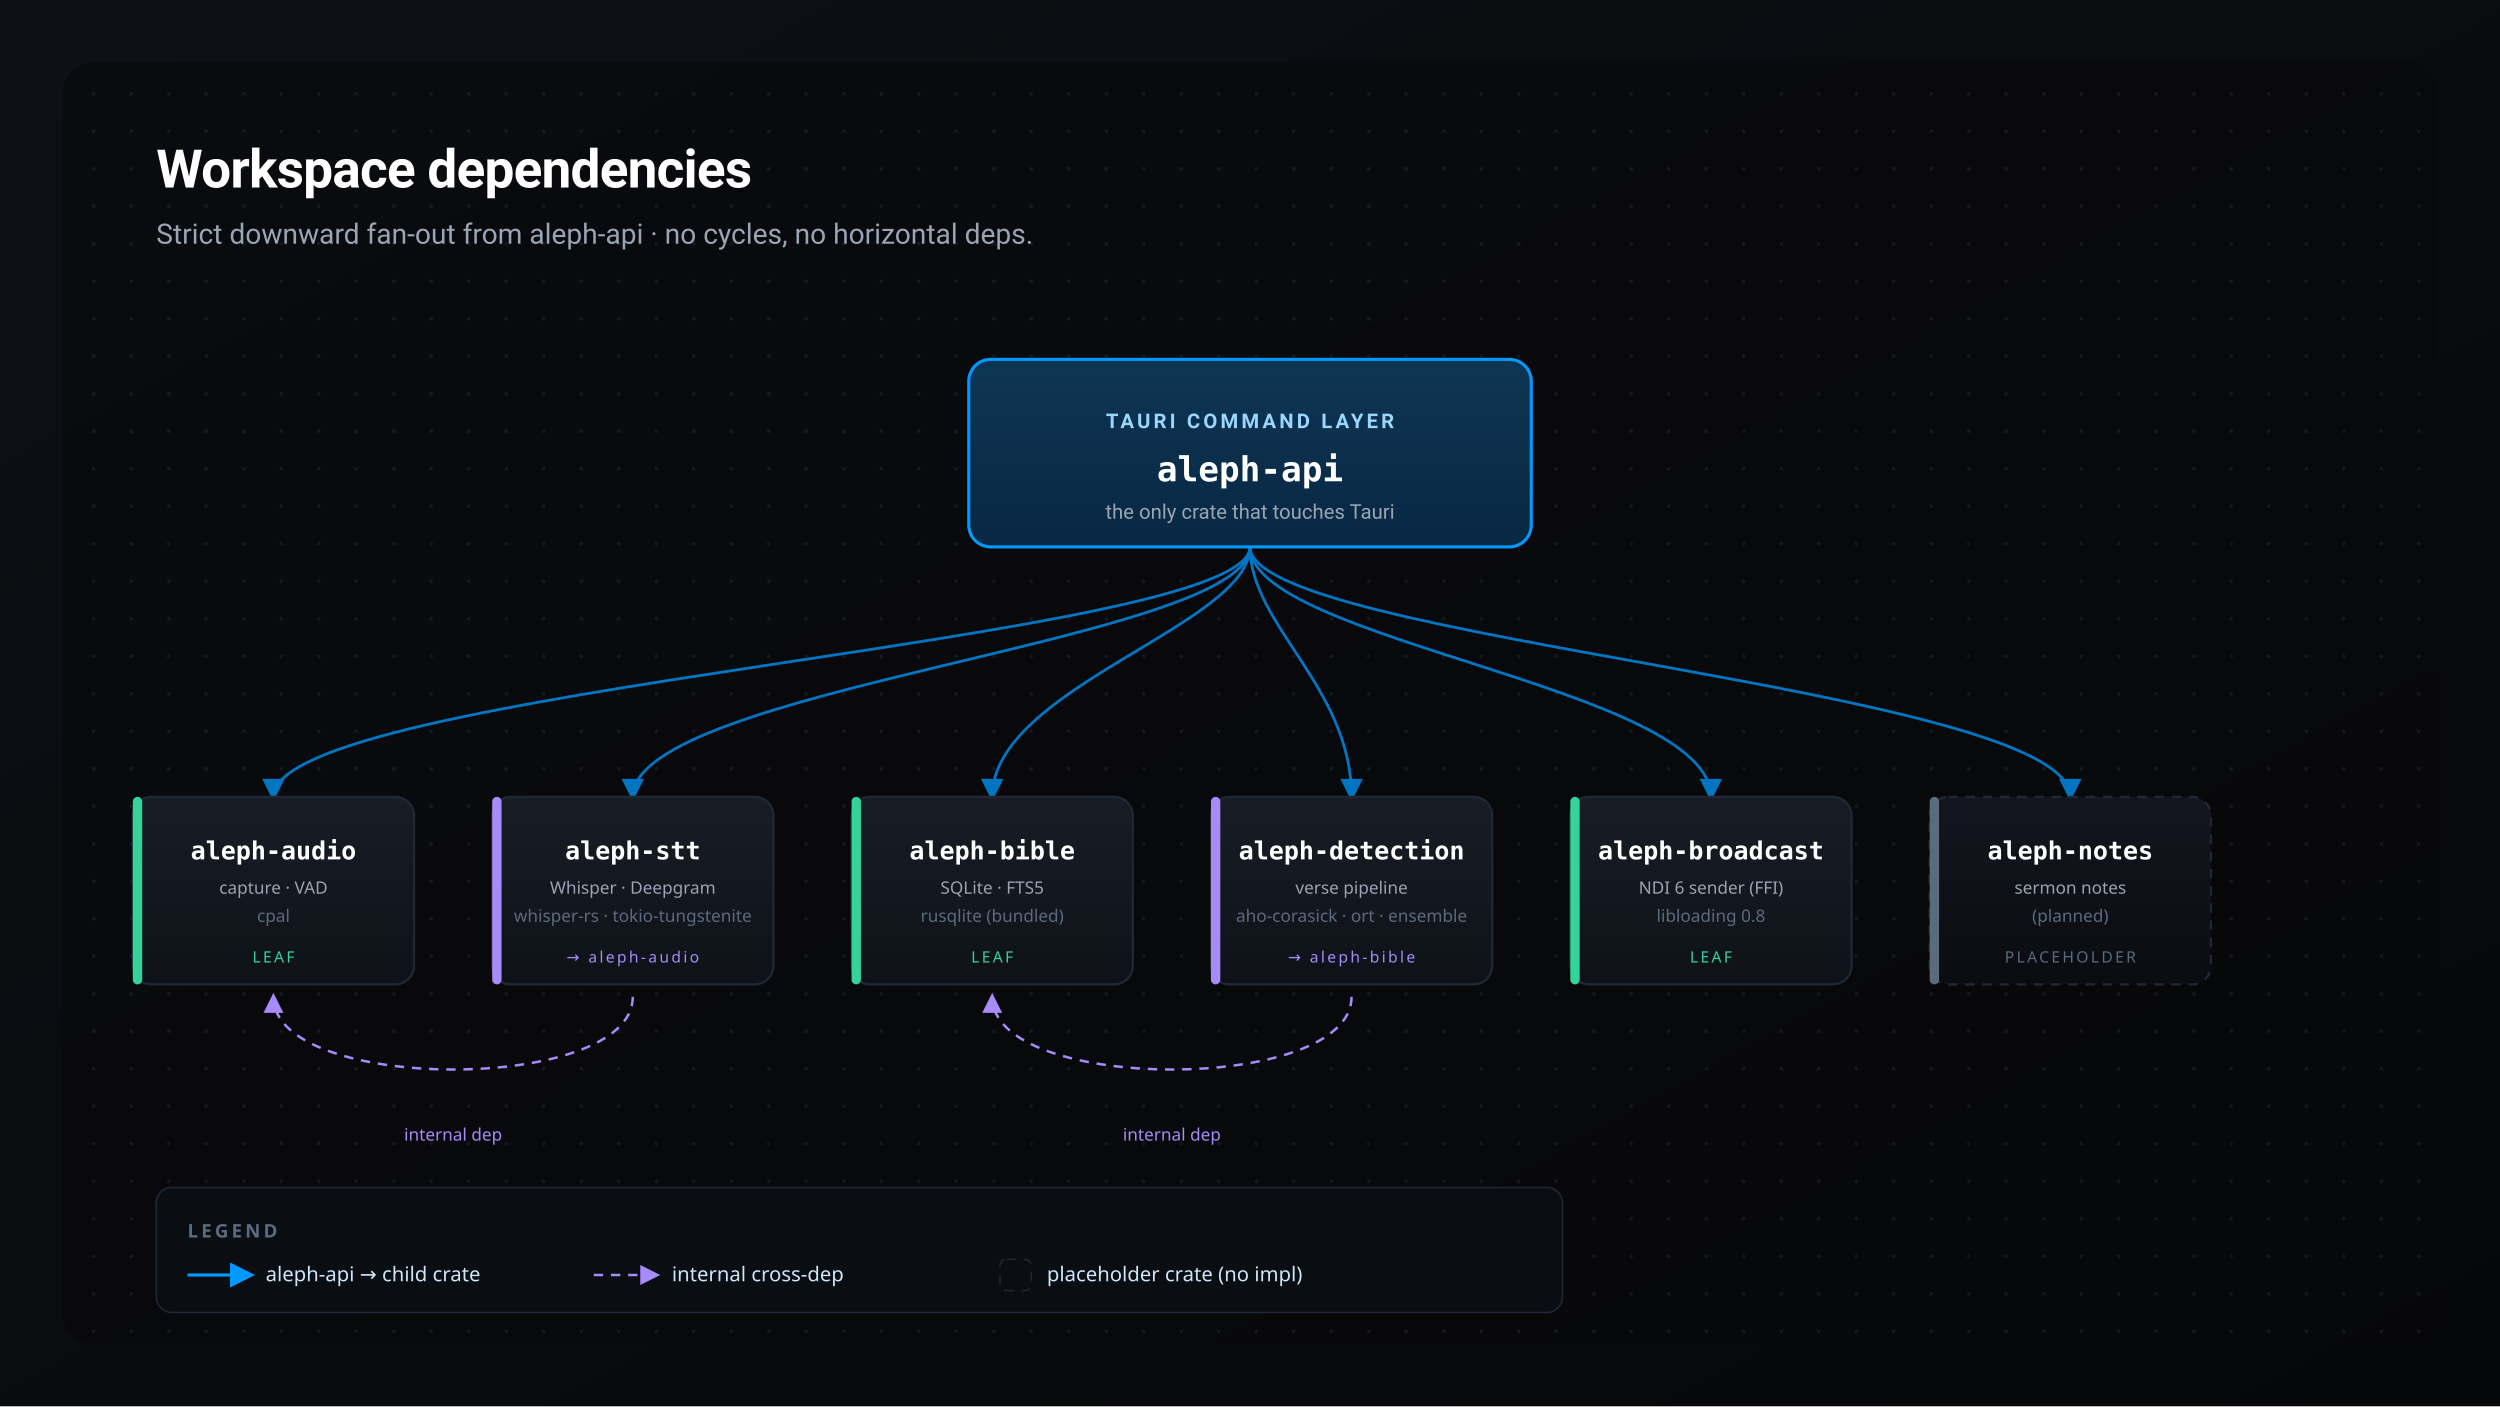
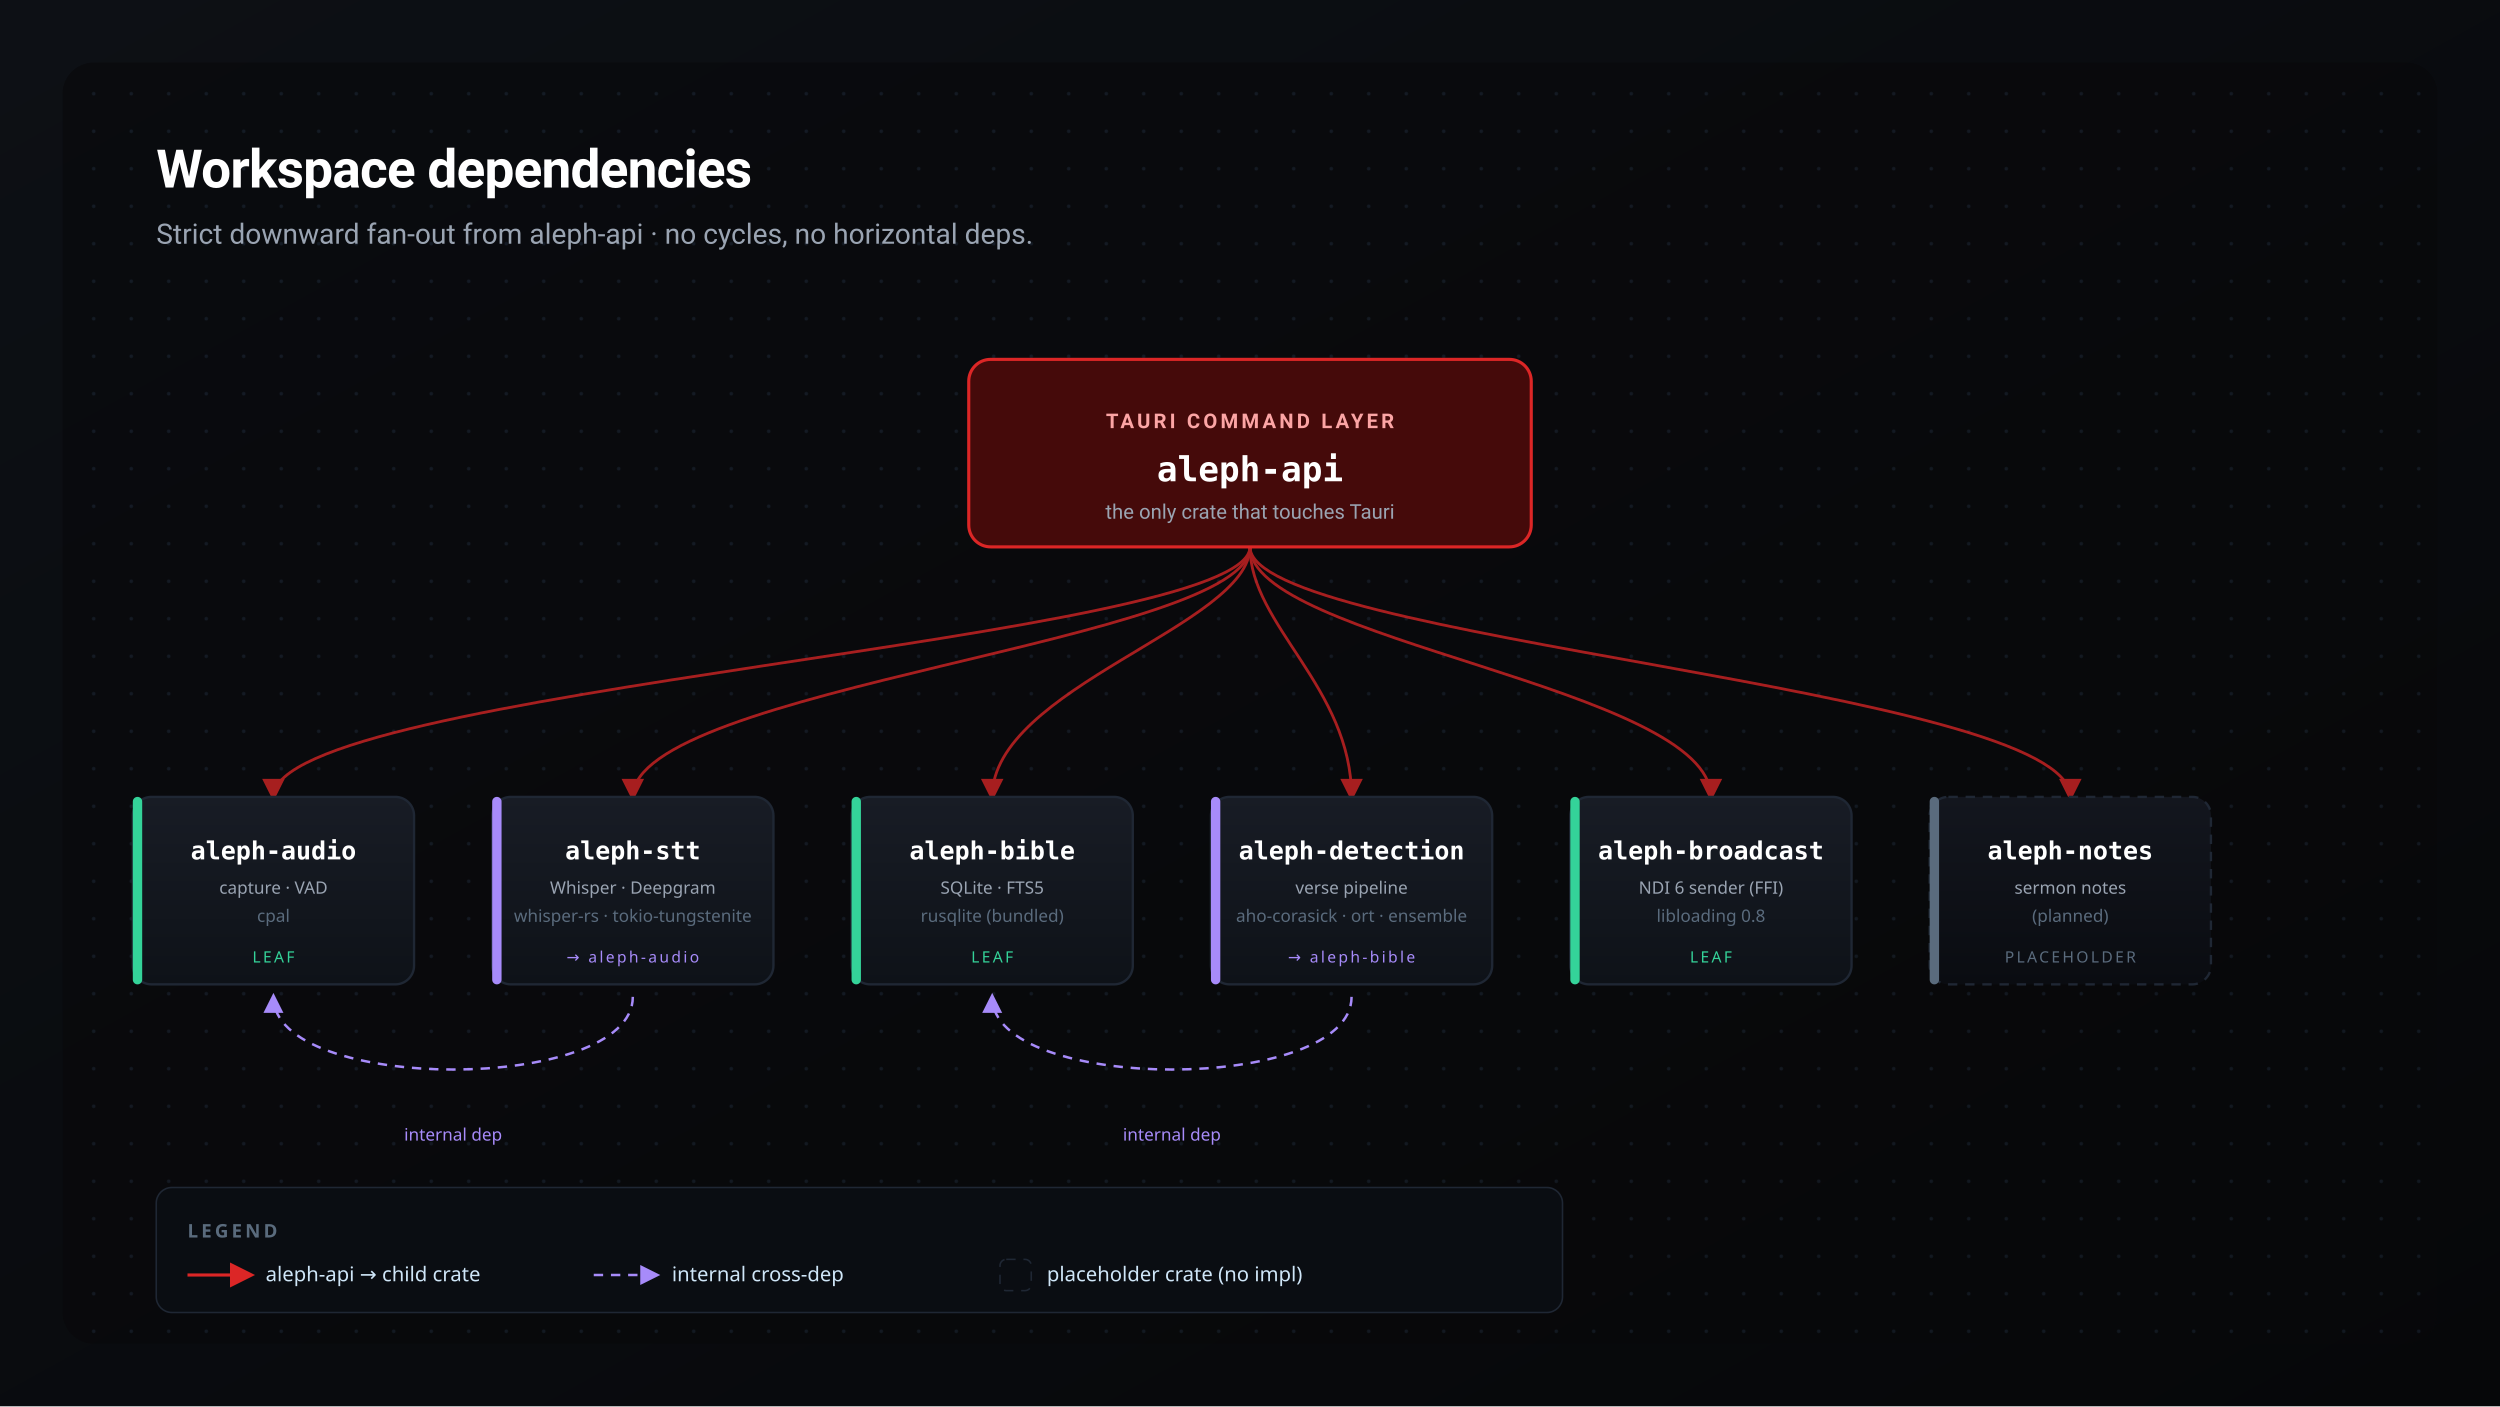
<svg xmlns="http://www.w3.org/2000/svg" viewBox="0 0 1600 900" role="img" aria-label="Cargo workspace dependency graph: aleph-api fans out to six crates, with aleph-stt depending on aleph-audio and aleph-detection depending on aleph-bible">
  <defs>
    <pattern id="cd-dots" patternUnits="userSpaceOnUse" width="24" height="24">
      <rect width="24" height="24" fill="#070709" />
      <circle cx="12" cy="12" r="1.2" fill="#1a2330" />
    </pattern>
    <linearGradient id="cd-bg" x1="0" y1="0" x2="1" y2="1">
      <stop offset="0" stop-color="#0d1015" />
      <stop offset="1" stop-color="#060709" />
    </linearGradient>
    <linearGradient id="cd-api" x1="0" y1="0" x2="0" y2="1">
-       <stop offset="0" stop-color="#0e3654" />
-       <stop offset="1" stop-color="#082742" />
+       <stop offset="0" stop-color="#450a0a" />
+       <stop offset="1" stop-color="#450a0a" />
    </linearGradient>
    <linearGradient id="cd-crate" x1="0" y1="0" x2="0" y2="1">
      <stop offset="0" stop-color="#181c25" />
      <stop offset="1" stop-color="#0e1218" />
    </linearGradient>
    <linearGradient id="cd-placeholder" x1="0" y1="0" x2="0" y2="1">
      <stop offset="0" stop-color="#13161e" />
      <stop offset="1" stop-color="#0a0c11" />
    </linearGradient>
    <marker id="cd-arrow" viewBox="0 0 10 10" refX="8" refY="5" markerWidth="8" markerHeight="8" orient="auto-start-reverse">
-       <path d="M 0 0 L 10 5 L 0 10 z" fill="#0099ff" />
+       <path d="M 0 0 L 10 5 L 0 10 z" fill="#dc2626" />
    </marker>
    <marker id="cd-arrow-cross" viewBox="0 0 10 10" refX="8" refY="5" markerWidth="8" markerHeight="8" orient="auto-start-reverse">
      <path d="M 0 0 L 10 5 L 0 10 z" fill="#a78bfa" />
    </marker>
  </defs>
  <rect width="1600" height="900" fill="url(#cd-bg)" />
  <rect x="40" y="40" width="1520" height="820" rx="20" fill="url(#cd-dots)" opacity="0.55" />
  <g font-family="ui-sans-serif, system-ui, -apple-system, BlinkMacSystemFont, 'Segoe UI', Roboto, Helvetica, Arial, sans-serif">
    <text x="100" y="120" font-size="34" font-weight="600" letter-spacing="-0.5" fill="#ffffff">Workspace dependencies</text>
    <text x="100" y="156" font-size="18" fill="#9aa4b2">Strict downward fan-out from aleph-api · no cycles, no horizontal deps.</text>
    <g transform="translate(620 230)">
-       <rect width="360" height="120" rx="14" fill="url(#cd-api)" stroke="#0099ff" stroke-width="2" />
-       <text x="180" y="44" text-anchor="middle" font-size="13" fill="#9bd6ff" letter-spacing="2" font-weight="600">TAURI COMMAND LAYER</text>
+       <rect width="360" height="120" rx="14" fill="url(#cd-api)" stroke="#dc2626" stroke-width="2" />
+       <text x="180" y="44" text-anchor="middle" font-size="13" fill="#fca5a5" letter-spacing="2" font-weight="600">TAURI COMMAND LAYER</text>
      <text x="180" y="78" text-anchor="middle" font-size="22" font-weight="700" fill="#ffffff" font-family="ui-monospace, SFMono-Regular, Menlo, Monaco, Consolas, monospace">aleph-api</text>
      <text x="180" y="102" text-anchor="middle" font-size="13" fill="#9aa4b2">the only crate that touches Tauri</text>
    </g>
-     <g stroke="#0099ff" stroke-width="1.8" fill="none" opacity="0.75">
+     <g stroke="#dc2626" stroke-width="1.8" fill="none" opacity="0.75">
      <path d="M 800 350 C 800 410 175 440 175 510" marker-end="url(#cd-arrow)" />
      <path d="M 800 350 C 800 410 405 440 405 510" marker-end="url(#cd-arrow)" />
      <path d="M 800 350 C 800 400 635 440 635 510" marker-end="url(#cd-arrow)" />
      <path d="M 800 350 C 800 400 865 440 865 510" marker-end="url(#cd-arrow)" />
      <path d="M 800 350 C 800 410 1095 440 1095 510" marker-end="url(#cd-arrow)" />
      <path d="M 800 350 C 800 410 1325 440 1325 510" marker-end="url(#cd-arrow)" />
    </g>
    <g font-family="ui-monospace, SFMono-Regular, Menlo, Monaco, Consolas, monospace">
      <g transform="translate(85 510)">
        <rect width="180" height="120" rx="12" fill="url(#cd-crate)" stroke="#1f2734" stroke-width="1.5" />
        <rect x="0" y="0" width="6" height="120" rx="3" fill="#34d399" />
        <text x="90" y="40" text-anchor="middle" font-size="16" font-weight="600" fill="#ffffff">aleph-audio</text>
        <text x="90" y="62" text-anchor="middle" font-size="11" fill="#9aa4b2" font-family="ui-sans-serif, system-ui, sans-serif">capture · VAD</text>
        <text x="90" y="80" text-anchor="middle" font-size="11" fill="#5a6b7d" font-family="ui-sans-serif, system-ui, sans-serif">cpal</text>
        <text x="90" y="106" text-anchor="middle" font-size="10" fill="#34d399" font-family="ui-sans-serif, system-ui, sans-serif" letter-spacing="1.5">LEAF</text>
      </g>
      <g transform="translate(315 510)">
        <rect width="180" height="120" rx="12" fill="url(#cd-crate)" stroke="#1f2734" stroke-width="1.5" />
        <rect x="0" y="0" width="6" height="120" rx="3" fill="#a78bfa" />
        <text x="90" y="40" text-anchor="middle" font-size="16" font-weight="600" fill="#ffffff">aleph-stt</text>
        <text x="90" y="62" text-anchor="middle" font-size="11" fill="#9aa4b2" font-family="ui-sans-serif, system-ui, sans-serif">Whisper · Deepgram</text>
        <text x="90" y="80" text-anchor="middle" font-size="11" fill="#5a6b7d" font-family="ui-sans-serif, system-ui, sans-serif">whisper-rs · tokio-tungstenite</text>
        <text x="90" y="106" text-anchor="middle" font-size="10" fill="#a78bfa" font-family="ui-sans-serif, system-ui, sans-serif" letter-spacing="1.5">→ aleph-audio</text>
      </g>
      <g transform="translate(545 510)">
        <rect width="180" height="120" rx="12" fill="url(#cd-crate)" stroke="#1f2734" stroke-width="1.5" />
        <rect x="0" y="0" width="6" height="120" rx="3" fill="#34d399" />
        <text x="90" y="40" text-anchor="middle" font-size="16" font-weight="600" fill="#ffffff">aleph-bible</text>
        <text x="90" y="62" text-anchor="middle" font-size="11" fill="#9aa4b2" font-family="ui-sans-serif, system-ui, sans-serif">SQLite · FTS5</text>
        <text x="90" y="80" text-anchor="middle" font-size="11" fill="#5a6b7d" font-family="ui-sans-serif, system-ui, sans-serif">rusqlite (bundled)</text>
        <text x="90" y="106" text-anchor="middle" font-size="10" fill="#34d399" font-family="ui-sans-serif, system-ui, sans-serif" letter-spacing="1.5">LEAF</text>
      </g>
      <g transform="translate(775 510)">
        <rect width="180" height="120" rx="12" fill="url(#cd-crate)" stroke="#1f2734" stroke-width="1.5" />
        <rect x="0" y="0" width="6" height="120" rx="3" fill="#a78bfa" />
        <text x="90" y="40" text-anchor="middle" font-size="16" font-weight="600" fill="#ffffff">aleph-detection</text>
        <text x="90" y="62" text-anchor="middle" font-size="11" fill="#9aa4b2" font-family="ui-sans-serif, system-ui, sans-serif">verse pipeline</text>
        <text x="90" y="80" text-anchor="middle" font-size="11" fill="#5a6b7d" font-family="ui-sans-serif, system-ui, sans-serif">aho-corasick · ort · ensemble</text>
        <text x="90" y="106" text-anchor="middle" font-size="10" fill="#a78bfa" font-family="ui-sans-serif, system-ui, sans-serif" letter-spacing="1.5">→ aleph-bible</text>
      </g>
      <g transform="translate(1005 510)">
        <rect width="180" height="120" rx="12" fill="url(#cd-crate)" stroke="#1f2734" stroke-width="1.5" />
        <rect x="0" y="0" width="6" height="120" rx="3" fill="#34d399" />
        <text x="90" y="40" text-anchor="middle" font-size="16" font-weight="600" fill="#ffffff">aleph-broadcast</text>
        <text x="90" y="62" text-anchor="middle" font-size="11" fill="#9aa4b2" font-family="ui-sans-serif, system-ui, sans-serif">NDI 6 sender (FFI)</text>
        <text x="90" y="80" text-anchor="middle" font-size="11" fill="#5a6b7d" font-family="ui-sans-serif, system-ui, sans-serif">libloading 0.8</text>
        <text x="90" y="106" text-anchor="middle" font-size="10" fill="#34d399" font-family="ui-sans-serif, system-ui, sans-serif" letter-spacing="1.5">LEAF</text>
      </g>
      <g transform="translate(1235 510)">
        <rect width="180" height="120" rx="12" fill="url(#cd-placeholder)" stroke="#1f2734" stroke-width="1.5" stroke-dasharray="6 5" />
        <rect x="0" y="0" width="6" height="120" rx="3" fill="#5a6b7d" />
        <text x="90" y="40" text-anchor="middle" font-size="16" font-weight="600" fill="#ffffff">aleph-notes</text>
        <text x="90" y="62" text-anchor="middle" font-size="11" fill="#9aa4b2" font-family="ui-sans-serif, system-ui, sans-serif">sermon notes</text>
        <text x="90" y="80" text-anchor="middle" font-size="11" fill="#5a6b7d" font-family="ui-sans-serif, system-ui, sans-serif">(planned)</text>
        <text x="90" y="106" text-anchor="middle" font-size="10" fill="#5a6b7d" font-family="ui-sans-serif, system-ui, sans-serif" letter-spacing="1.5">PLACEHOLDER</text>
      </g>
    </g>
    <g stroke="#a78bfa" stroke-width="1.6" fill="none" stroke-dasharray="6 5">
      <path d="M 405 638 C 405 700 175 700 175 638" marker-end="url(#cd-arrow-cross)" />
      <path d="M 865 638 C 865 700 635 700 635 638" marker-end="url(#cd-arrow-cross)" />
    </g>
    <g font-family="ui-sans-serif, system-ui, sans-serif" font-size="11" fill="#a78bfa" text-anchor="middle">
      <text x="290" y="730">internal dep</text>
      <text x="750" y="730">internal dep</text>
    </g>
    <g transform="translate(100 760)" font-family="ui-sans-serif, system-ui, sans-serif">
      <rect width="900" height="80" rx="10" fill="#0a0d12" stroke="#1f2734" />
      <text x="20" y="32" font-size="12" fill="#5a6b7d" letter-spacing="2" font-weight="600">LEGEND</text>
      <g transform="translate(20 46)">
-         <line x1="0" y1="10" x2="40" y2="10" stroke="#0099ff" stroke-width="2" marker-end="url(#cd-arrow)" />
+         <line x1="0" y1="10" x2="40" y2="10" stroke="#dc2626" stroke-width="2" marker-end="url(#cd-arrow)" />
        <text x="50" y="14" font-size="13" fill="#cfe6f8">aleph-api → child crate</text>
      </g>
      <g transform="translate(280 46)">
        <line x1="0" y1="10" x2="40" y2="10" stroke="#a78bfa" stroke-width="1.6" stroke-dasharray="6 5" marker-end="url(#cd-arrow-cross)" />
        <text x="50" y="14" font-size="13" fill="#cfe6f8">internal cross-dep</text>
      </g>
      <g transform="translate(540 46)">
        <rect x="0" y="0" width="20" height="20" rx="4" fill="#0a0d12" stroke="#1f2734" stroke-dasharray="6 5" />
        <text x="30" y="14" font-size="13" fill="#cfe6f8">placeholder crate (no impl)</text>
      </g>
    </g>
  </g>
</svg>
